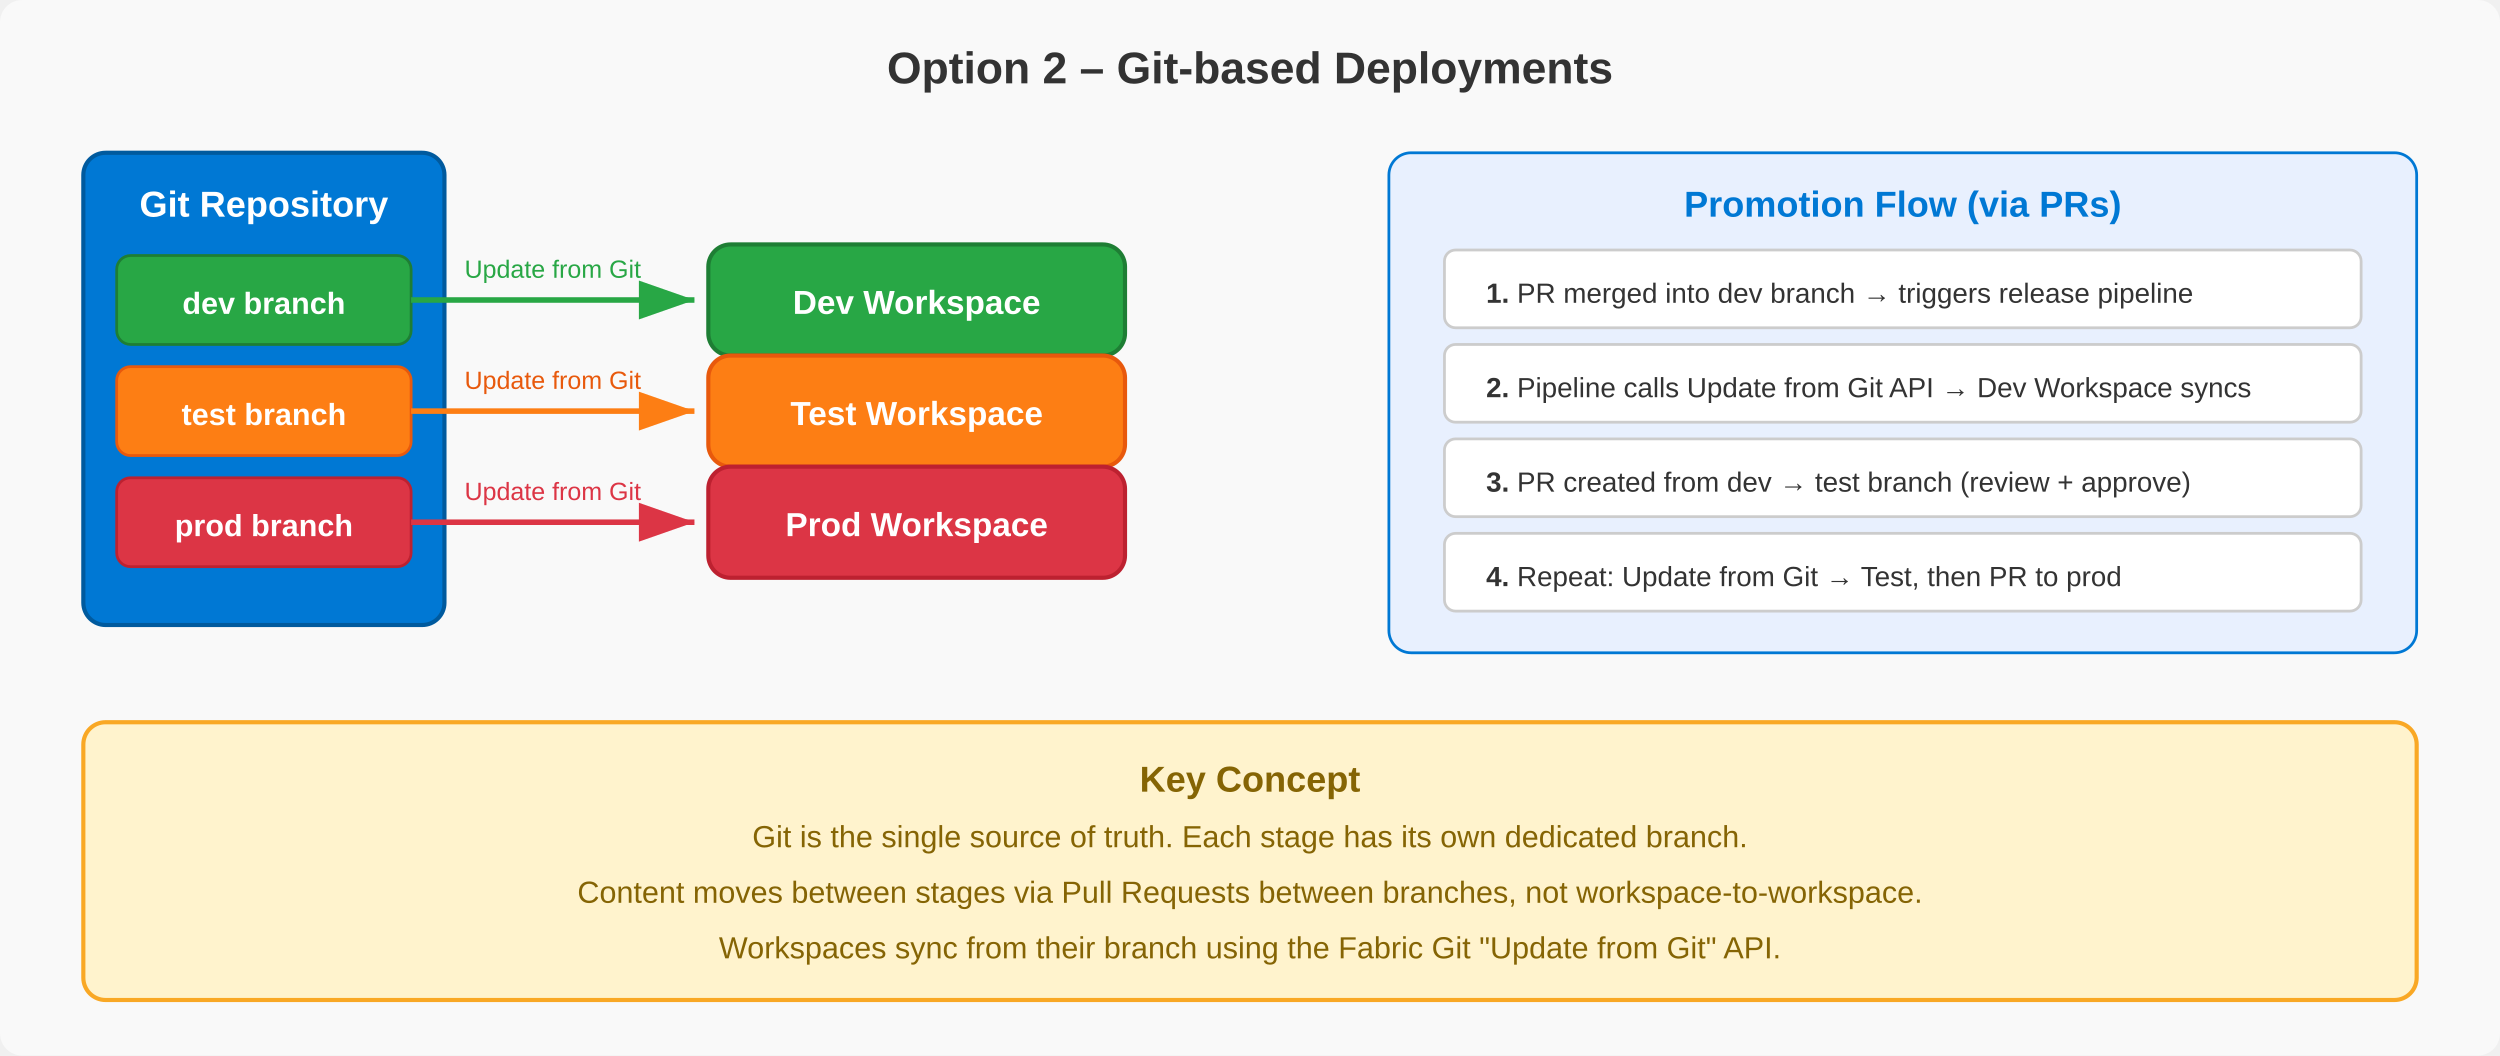
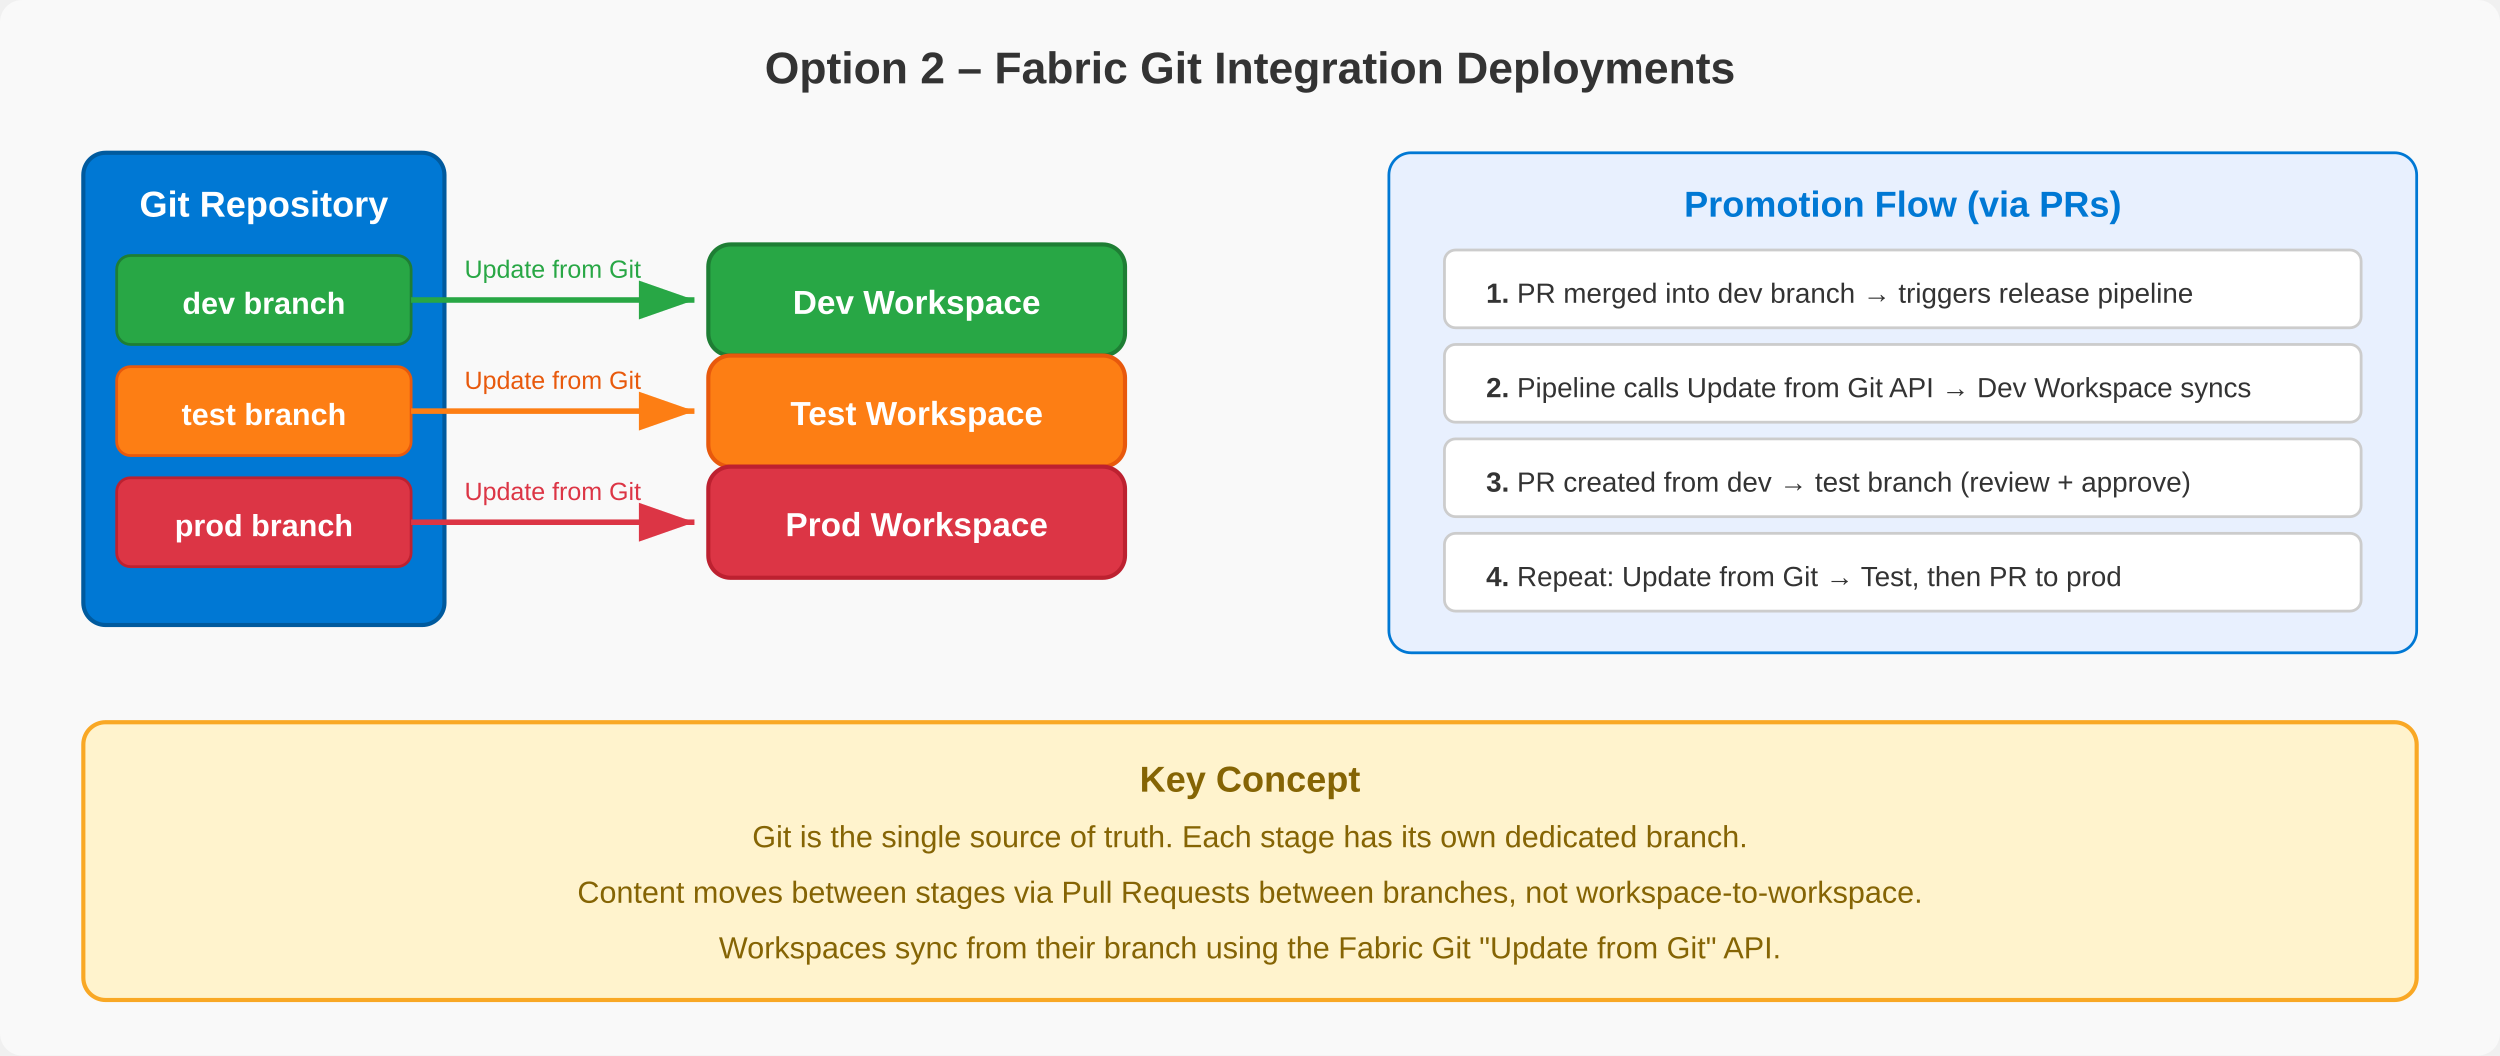
<svg xmlns="http://www.w3.org/2000/svg" viewBox="0 0 900 380" font-family="Segoe UI, Arial, sans-serif">
  <rect width="900" height="380" fill="#f9f9f9" rx="8" />
-   <text x="450" y="30" text-anchor="middle" font-size="16" font-weight="bold" fill="#333">Option 2 – Git-based Deployments</text>
+   <text x="450" y="30" text-anchor="middle" font-size="16" font-weight="bold" fill="#333">Option 2 – Fabric Git Integration Deployments</text>
  <rect x="30" y="55" width="130" height="170" rx="8" fill="#0078d4" stroke="#005a9e" stroke-width="1.5" />
  <text x="95" y="78" text-anchor="middle" font-size="13" fill="#fff" font-weight="bold">Git Repository</text>
  <rect x="42" y="92" width="106" height="32" rx="5" fill="#28a745" stroke="#1e7e34" stroke-width="1" />
  <text x="95" y="113" text-anchor="middle" font-size="11" fill="#fff" font-weight="bold">dev branch</text>
  <rect x="42" y="132" width="106" height="32" rx="5" fill="#fd7e14" stroke="#e8590c" stroke-width="1" />
  <text x="95" y="153" text-anchor="middle" font-size="11" fill="#fff" font-weight="bold">test branch</text>
  <rect x="42" y="172" width="106" height="32" rx="5" fill="#dc3545" stroke="#bd2130" stroke-width="1" />
  <text x="95" y="193" text-anchor="middle" font-size="11" fill="#fff" font-weight="bold">prod branch</text>
  <line x1="148" y1="108" x2="250" y2="108" stroke="#28a745" stroke-width="2" marker-end="url(#arrowGreen)" />
  <text x="199" y="100" text-anchor="middle" font-size="9" fill="#28a745">Update from Git</text>
  <line x1="148" y1="148" x2="250" y2="148" stroke="#fd7e14" stroke-width="2" marker-end="url(#arrowOrange)" />
  <text x="199" y="140" text-anchor="middle" font-size="9" fill="#e8590c">Update from Git</text>
  <line x1="148" y1="188" x2="250" y2="188" stroke="#dc3545" stroke-width="2" marker-end="url(#arrowRed)" />
  <text x="199" y="180" text-anchor="middle" font-size="9" fill="#dc3545">Update from Git</text>
  <rect x="255" y="88" width="150" height="40" rx="8" fill="#28a745" stroke="#1e7e34" stroke-width="1.5" />
  <text x="330" y="113" text-anchor="middle" font-size="12" fill="#fff" font-weight="bold">Dev Workspace</text>
  <rect x="255" y="128" width="150" height="40" rx="8" fill="#fd7e14" stroke="#e8590c" stroke-width="1.5" />
  <text x="330" y="153" text-anchor="middle" font-size="12" fill="#fff" font-weight="bold">Test Workspace</text>
  <rect x="255" y="168" width="150" height="40" rx="8" fill="#dc3545" stroke="#bd2130" stroke-width="1.5" />
  <text x="330" y="193" text-anchor="middle" font-size="12" fill="#fff" font-weight="bold">Prod Workspace</text>
  <rect x="500" y="55" width="370" height="180" rx="8" fill="#e8f0fe" stroke="#0078d4" stroke-width="1" />
  <text x="685" y="78" text-anchor="middle" font-size="13" font-weight="bold" fill="#0078d4">Promotion Flow (via PRs)</text>
  <rect x="520" y="90" width="330" height="28" rx="4" fill="#fff" stroke="#ccc" stroke-width="1" />
  <text x="535" y="109" font-size="10" fill="#333">
    <tspan font-weight="bold">1.</tspan> PR merged into dev branch → triggers release pipeline</text>
  <rect x="520" y="124" width="330" height="28" rx="4" fill="#fff" stroke="#ccc" stroke-width="1" />
  <text x="535" y="143" font-size="10" fill="#333">
    <tspan font-weight="bold">2.</tspan> Pipeline calls Update from Git API → Dev Workspace syncs</text>
  <rect x="520" y="158" width="330" height="28" rx="4" fill="#fff" stroke="#ccc" stroke-width="1" />
  <text x="535" y="177" font-size="10" fill="#333">
    <tspan font-weight="bold">3.</tspan> PR created from dev → test branch (review + approve)</text>
  <rect x="520" y="192" width="330" height="28" rx="4" fill="#fff" stroke="#ccc" stroke-width="1" />
  <text x="535" y="211" font-size="10" fill="#333">
    <tspan font-weight="bold">4.</tspan> Repeat: Update from Git → Test, then PR to prod</text>
  <rect x="30" y="260" width="840" height="100" rx="8" fill="#fff3cd" stroke="#f9a825" stroke-width="1.5" />
  <text x="450" y="285" text-anchor="middle" font-size="13" font-weight="bold" fill="#856404">Key Concept</text>
  <text x="450" y="305" text-anchor="middle" font-size="11" fill="#856404">Git is the single source of truth. Each stage has its own dedicated branch.</text>
  <text x="450" y="325" text-anchor="middle" font-size="11" fill="#856404">Content moves between stages via Pull Requests between branches, not workspace-to-workspace.</text>
  <text x="450" y="345" text-anchor="middle" font-size="11" fill="#856404">Workspaces sync from their branch using the Fabric Git "Update from Git" API.</text>
  <defs>
    <marker id="arrowGreen" markerWidth="10" markerHeight="7" refX="10" refY="3.5" orient="auto">
      <polygon points="0 0, 10 3.5, 0 7" fill="#28a745" />
    </marker>
    <marker id="arrowOrange" markerWidth="10" markerHeight="7" refX="10" refY="3.5" orient="auto">
      <polygon points="0 0, 10 3.5, 0 7" fill="#fd7e14" />
    </marker>
    <marker id="arrowRed" markerWidth="10" markerHeight="7" refX="10" refY="3.5" orient="auto">
      <polygon points="0 0, 10 3.5, 0 7" fill="#dc3545" />
    </marker>
  </defs>
</svg>
